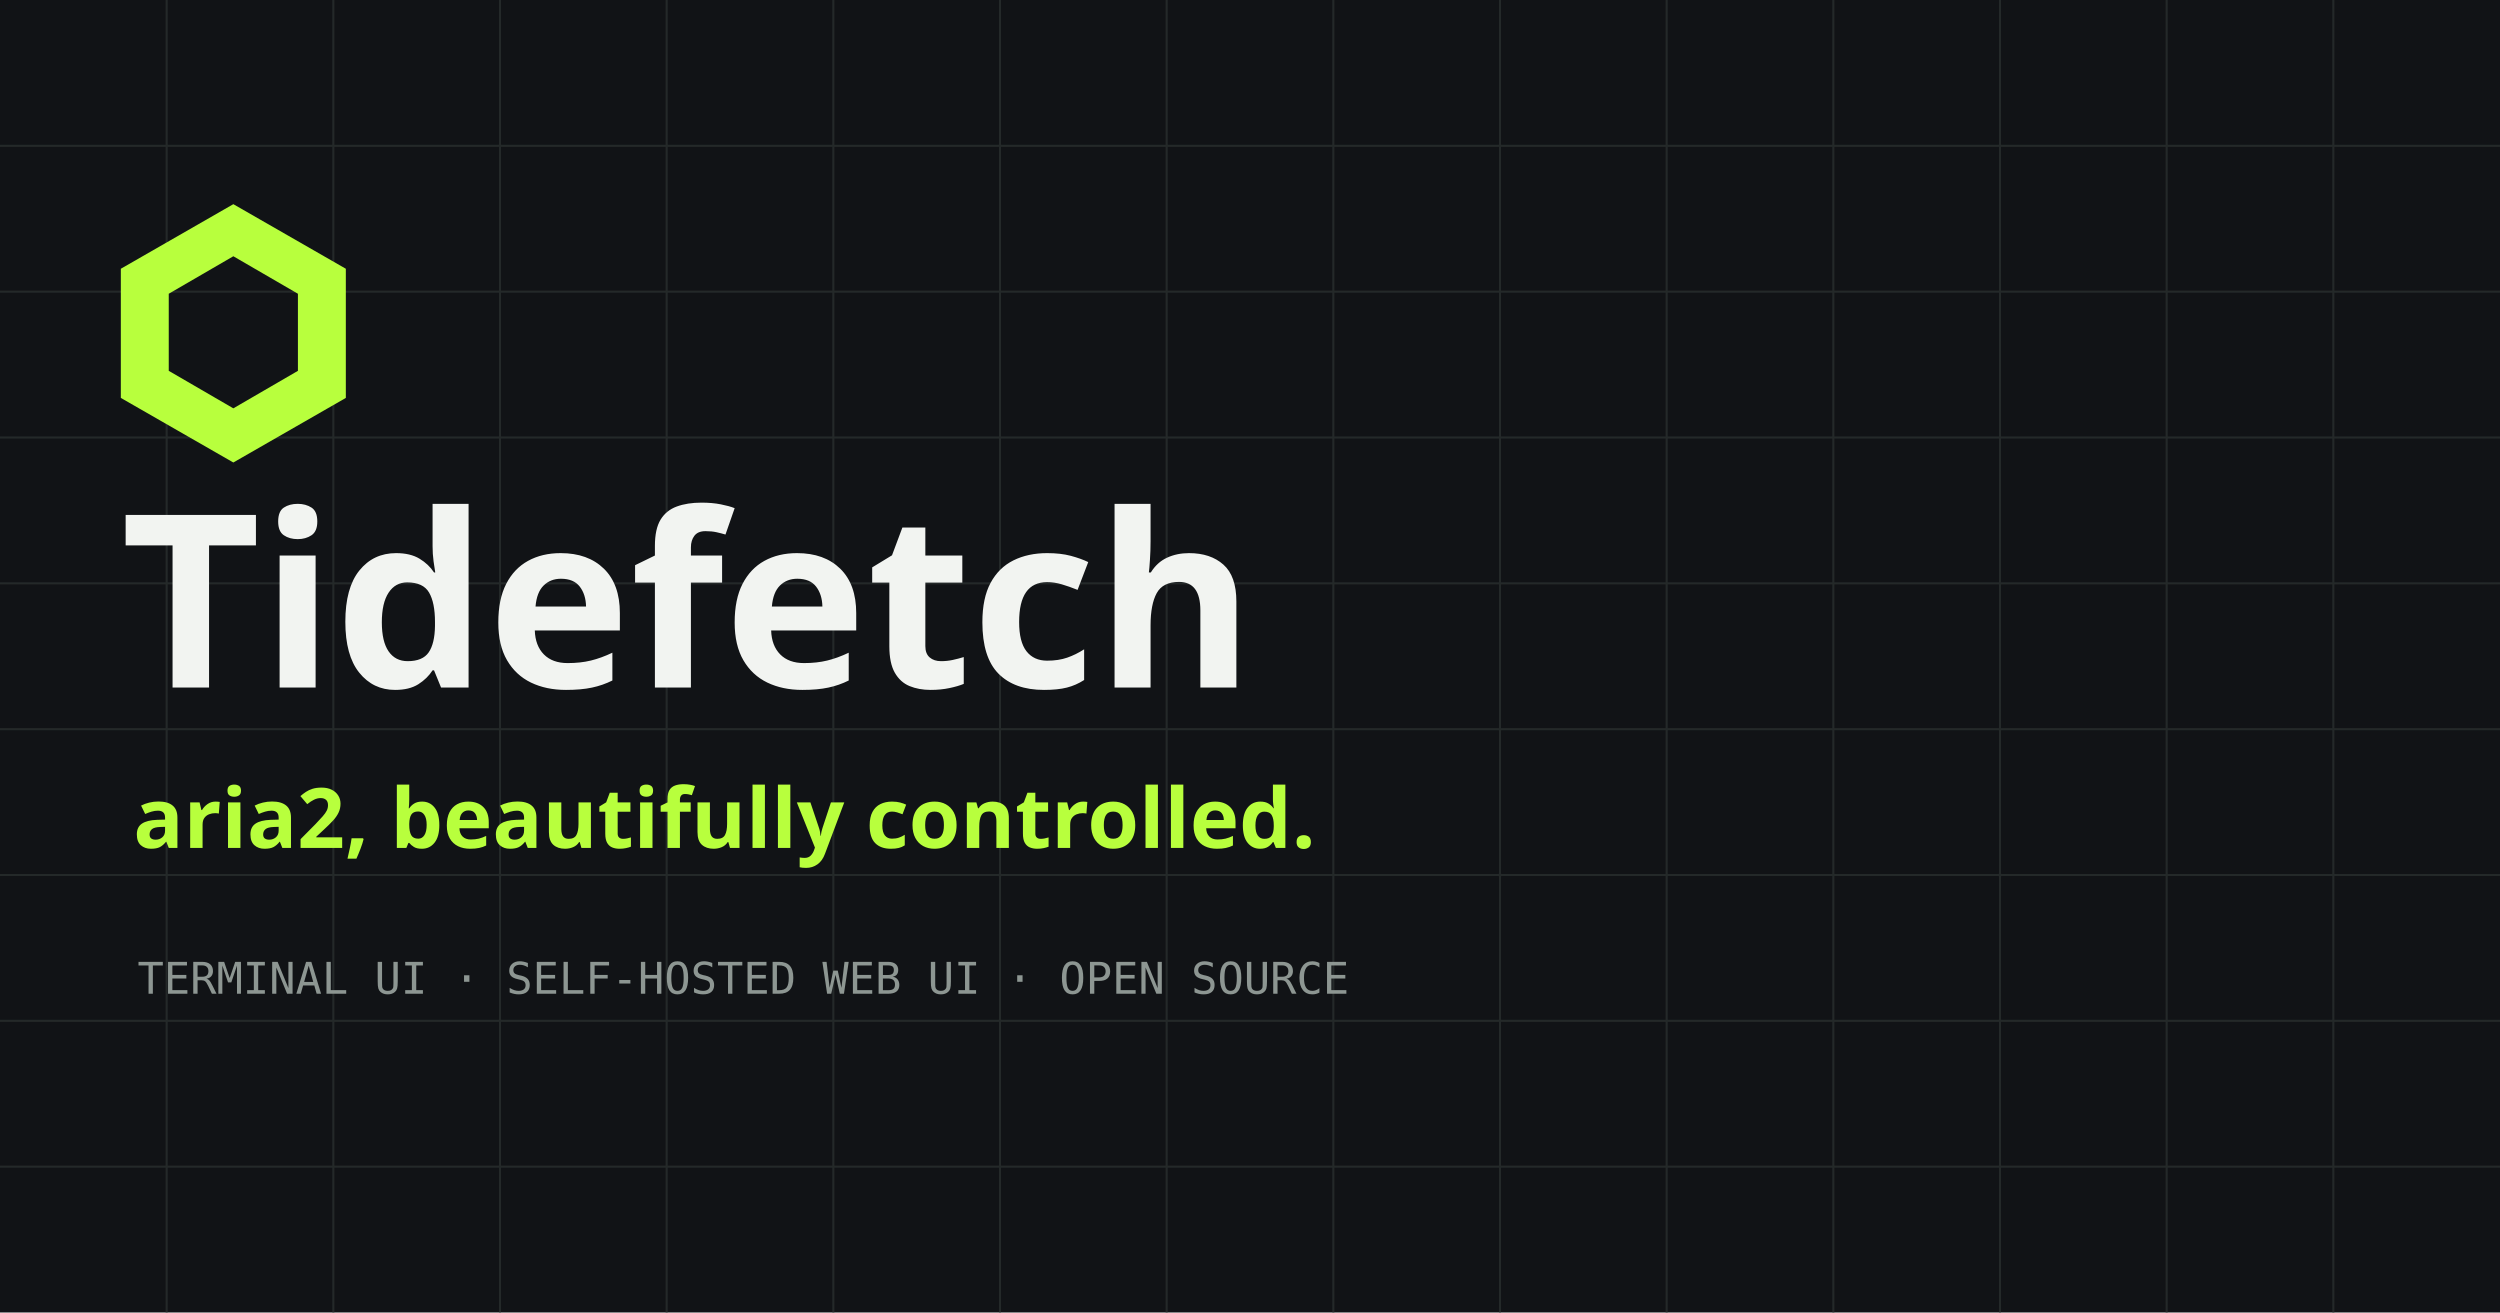
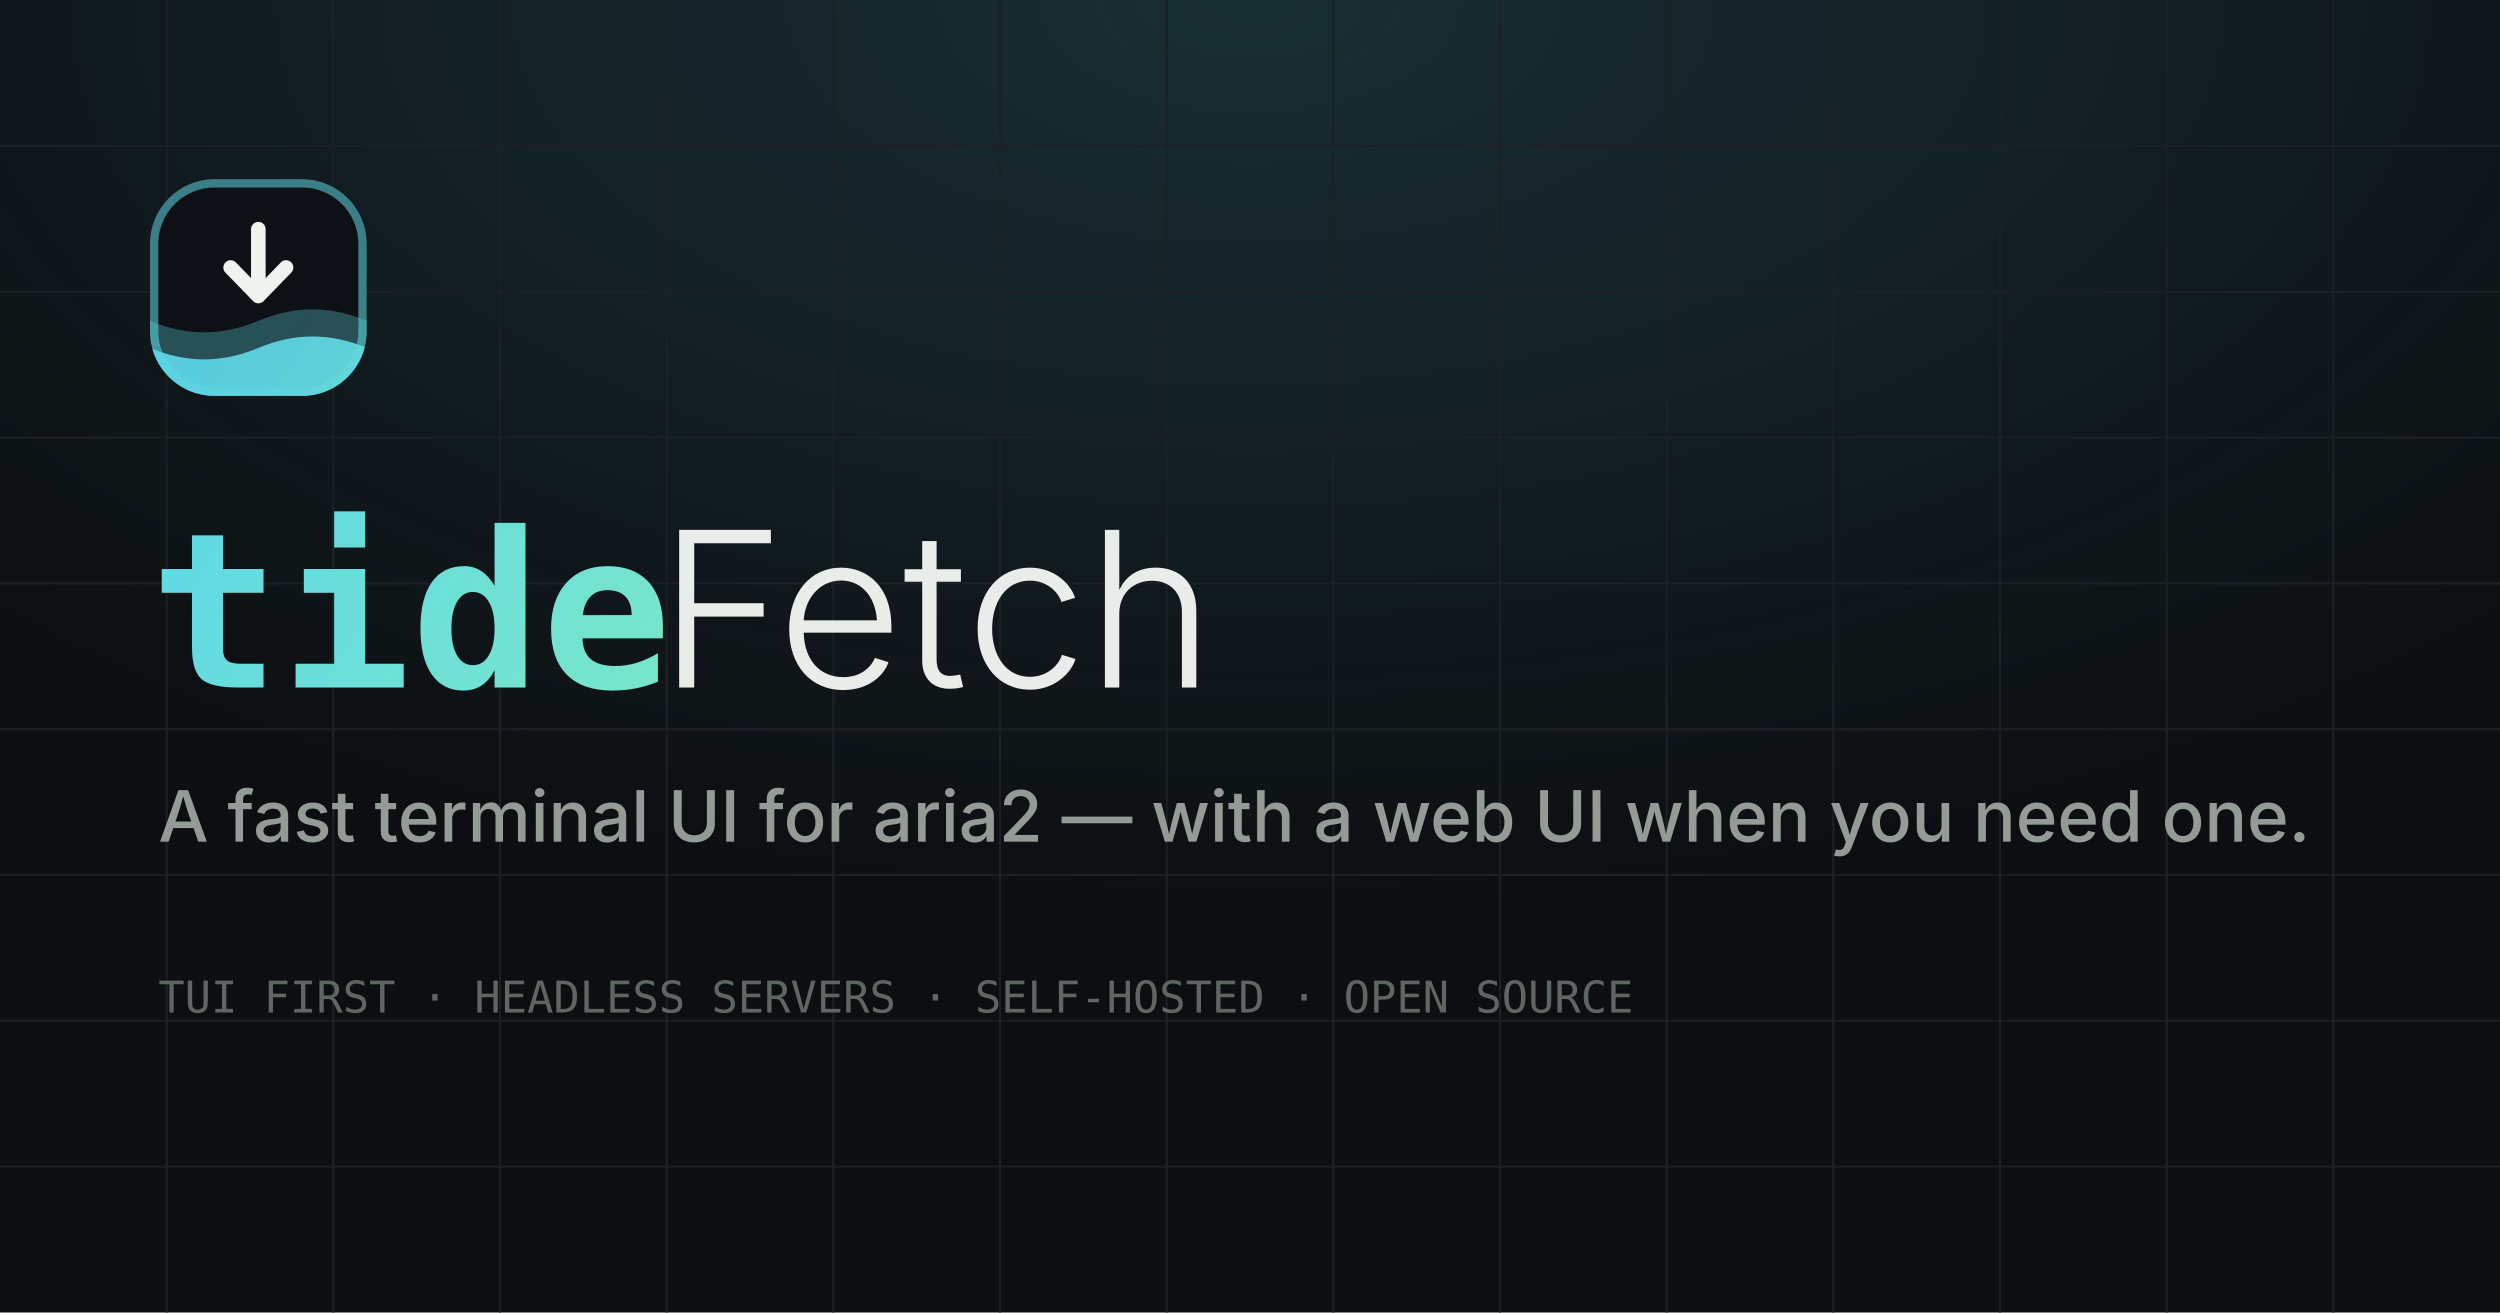
- <svg xmlns="http://www.w3.org/2000/svg" width="1200" height="630" viewBox="0 0 1200 630">
-   <rect width="1200" height="630" fill="#111316" />
-   <g stroke="#2c3231" stroke-width="1" opacity=".7">
+ <svg xmlns="http://www.w3.org/2000/svg" width="1200" height="630" viewBox="0 0 1200 630" fill="none">
+   <defs>
+     <linearGradient id="g" x1="120" y1="150" x2="620" y2="470" gradientUnits="userSpaceOnUse">
+       <stop offset="0%" stop-color="#5ed8e7" />
+       <stop offset="55%" stop-color="#7ee9c4" />
+       <stop offset="100%" stop-color="#b8ff3d" />
+     </linearGradient>
+     <clipPath id="c">
+       <rect x="72" y="86" width="104" height="104" rx="31" />
+     </clipPath>
+     <radialGradient id="glow" cx="50%" cy="0%" r="70%">
+       <stop offset="0%" stop-color="#5ed8e7" stop-opacity=".16" />
+       <stop offset="100%" stop-color="#5ed8e7" stop-opacity="0" />
+     </radialGradient>
+   </defs>
+   <rect width="1200" height="630" fill="#0c0e11" />
+   <rect width="1200" height="630" fill="url(#glow)" />
+   <g stroke="#1b2026" stroke-width="1">
    <path d="M0 70h1200M0 140h1200M0 210h1200M0 280h1200M0 350h1200M0 420h1200M0 490h1200M0 560h1200" />
    <path d="M80 0v630M160 0v630M240 0v630M320 0v630M400 0v630M480 0v630M560 0v630M640 0v630M720 0v630M800 0v630M880 0v630M960 0v630M1040 0v630M1120 0v630" />
  </g>
-   <path d="M112 98 166 129v62l-54 31-54-31v-62l54-31Zm0 25-31 18v37l31 18 31-18v-37l-31-18Z" fill="#b8ff3d" />
-   <text x="58" y="330" fill="#f2f4f1" font-family="Manrope, sans-serif" font-size="116" font-weight="800">Tidefetch</text>
-   <text x="64" y="407" fill="#b8ff3d" font-family="Manrope, sans-serif" font-size="40" font-weight="600">aria2, beautifully controlled.</text>
-   <text x="66" y="477" fill="#8d9692" font-family="IBM Plex Mono, monospace" font-size="21">TERMINAL UI  ·  SELF-HOSTED WEB UI  ·  OPEN SOURCE</text>
+   <rect x="72" y="86" width="104" height="104" rx="31" fill="#0d1014" />
+   <rect x="74" y="88" width="100" height="100" rx="29" stroke="url(#g)" stroke-width="4" opacity=".55" />
+   <g clip-path="url(#c)">
+     <path d="M20 154 q26 -11 52 0 t52 0 t52 0 t52 0 V200 H20 Z" fill="url(#g)" opacity=".32" />
+     <path d="M20 167 q26 -11 52 0 t52 0 t52 0 t52 0 V200 H20 Z" fill="url(#g)" opacity=".92" />
+   </g>
+   <path d="M124 110V141" stroke="#eef3ef" stroke-width="7" stroke-linecap="round" />
+   <path d="M110.7 128.4 124 142.1 137.3 128.4" stroke="#eef3ef" stroke-width="7" stroke-linecap="round" stroke-linejoin="round" />
+   <text x="72" y="330" font-family="JetBrains Mono, ui-monospace, monospace" font-size="104" font-weight="700" fill="url(#g)">tide</text>
+   <text x="316" y="330" font-family="Inter, sans-serif" font-size="104" font-weight="300" fill="#e8edea">Fetch</text>
+   <text x="76" y="404" font-family="Inter, sans-serif" font-size="34" font-weight="500" fill="#939b96">A fast terminal UI for aria2 — with a web UI when you need one.</text>
+   <text x="76" y="486" font-family="JetBrains Mono, ui-monospace, monospace" font-size="21" fill="#5d6661">TUI FIRST · HEADLESS SERVERS · SELF-HOSTED · OPEN SOURCE</text>
</svg>
